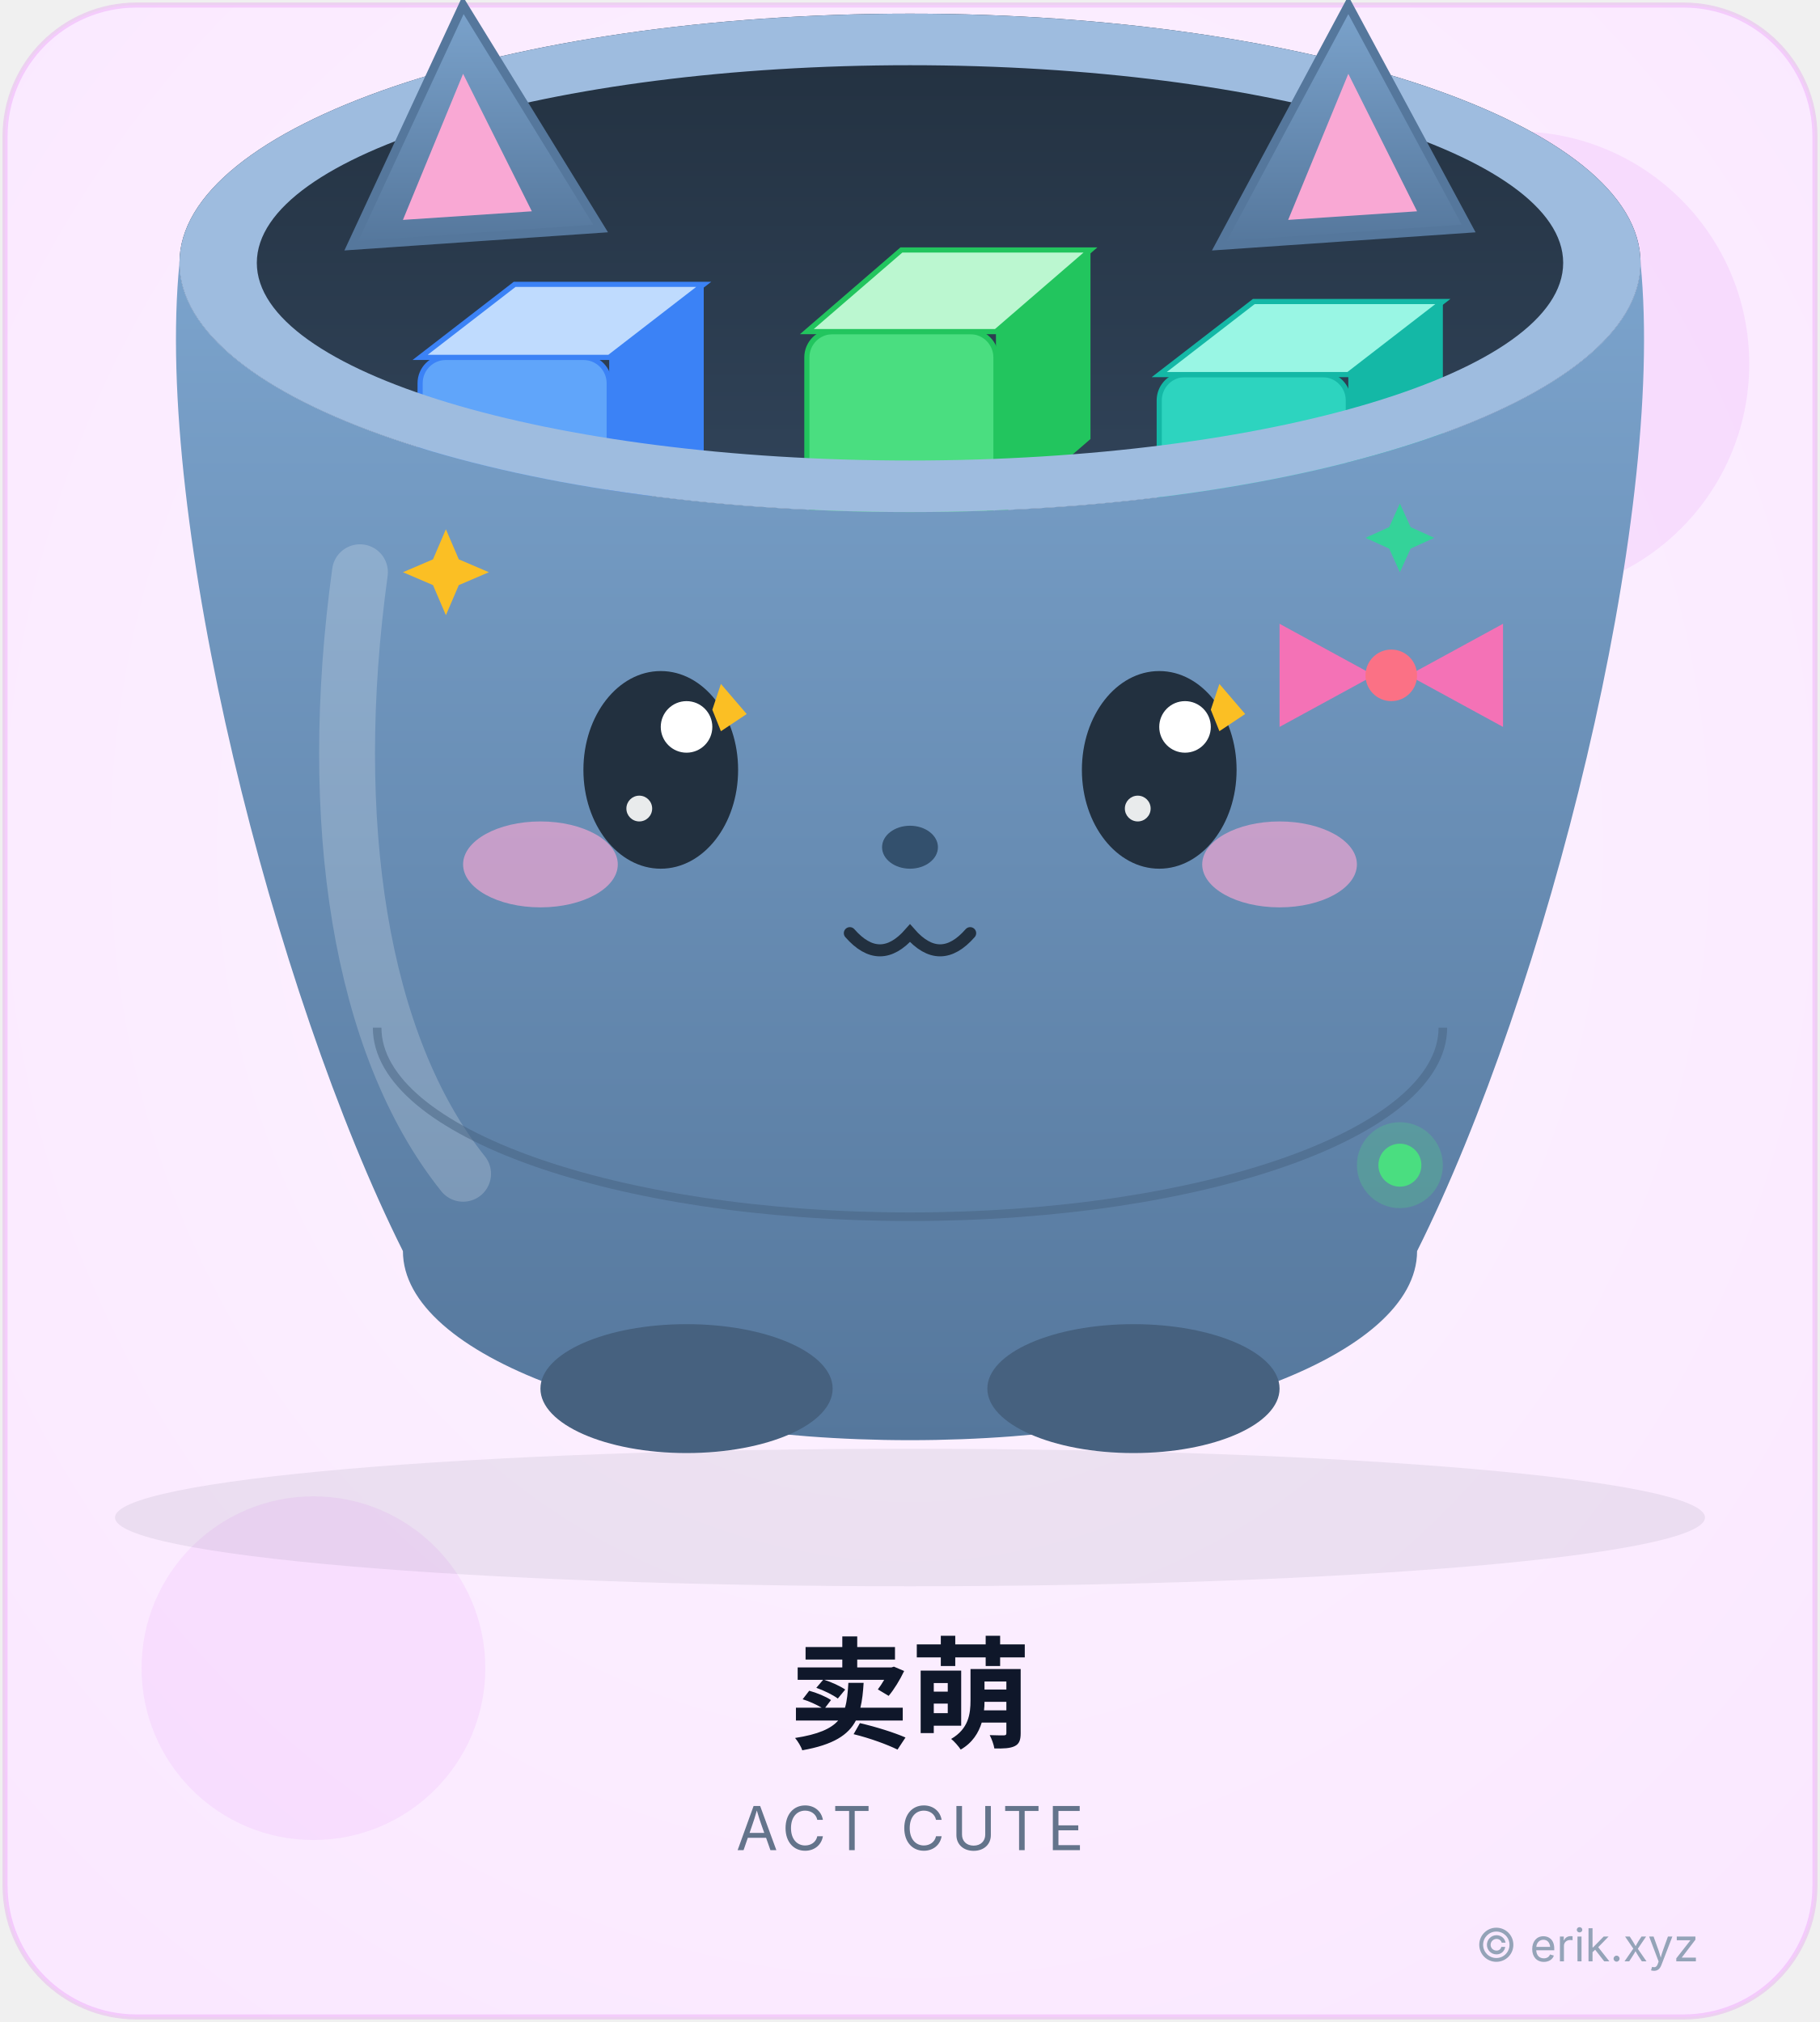
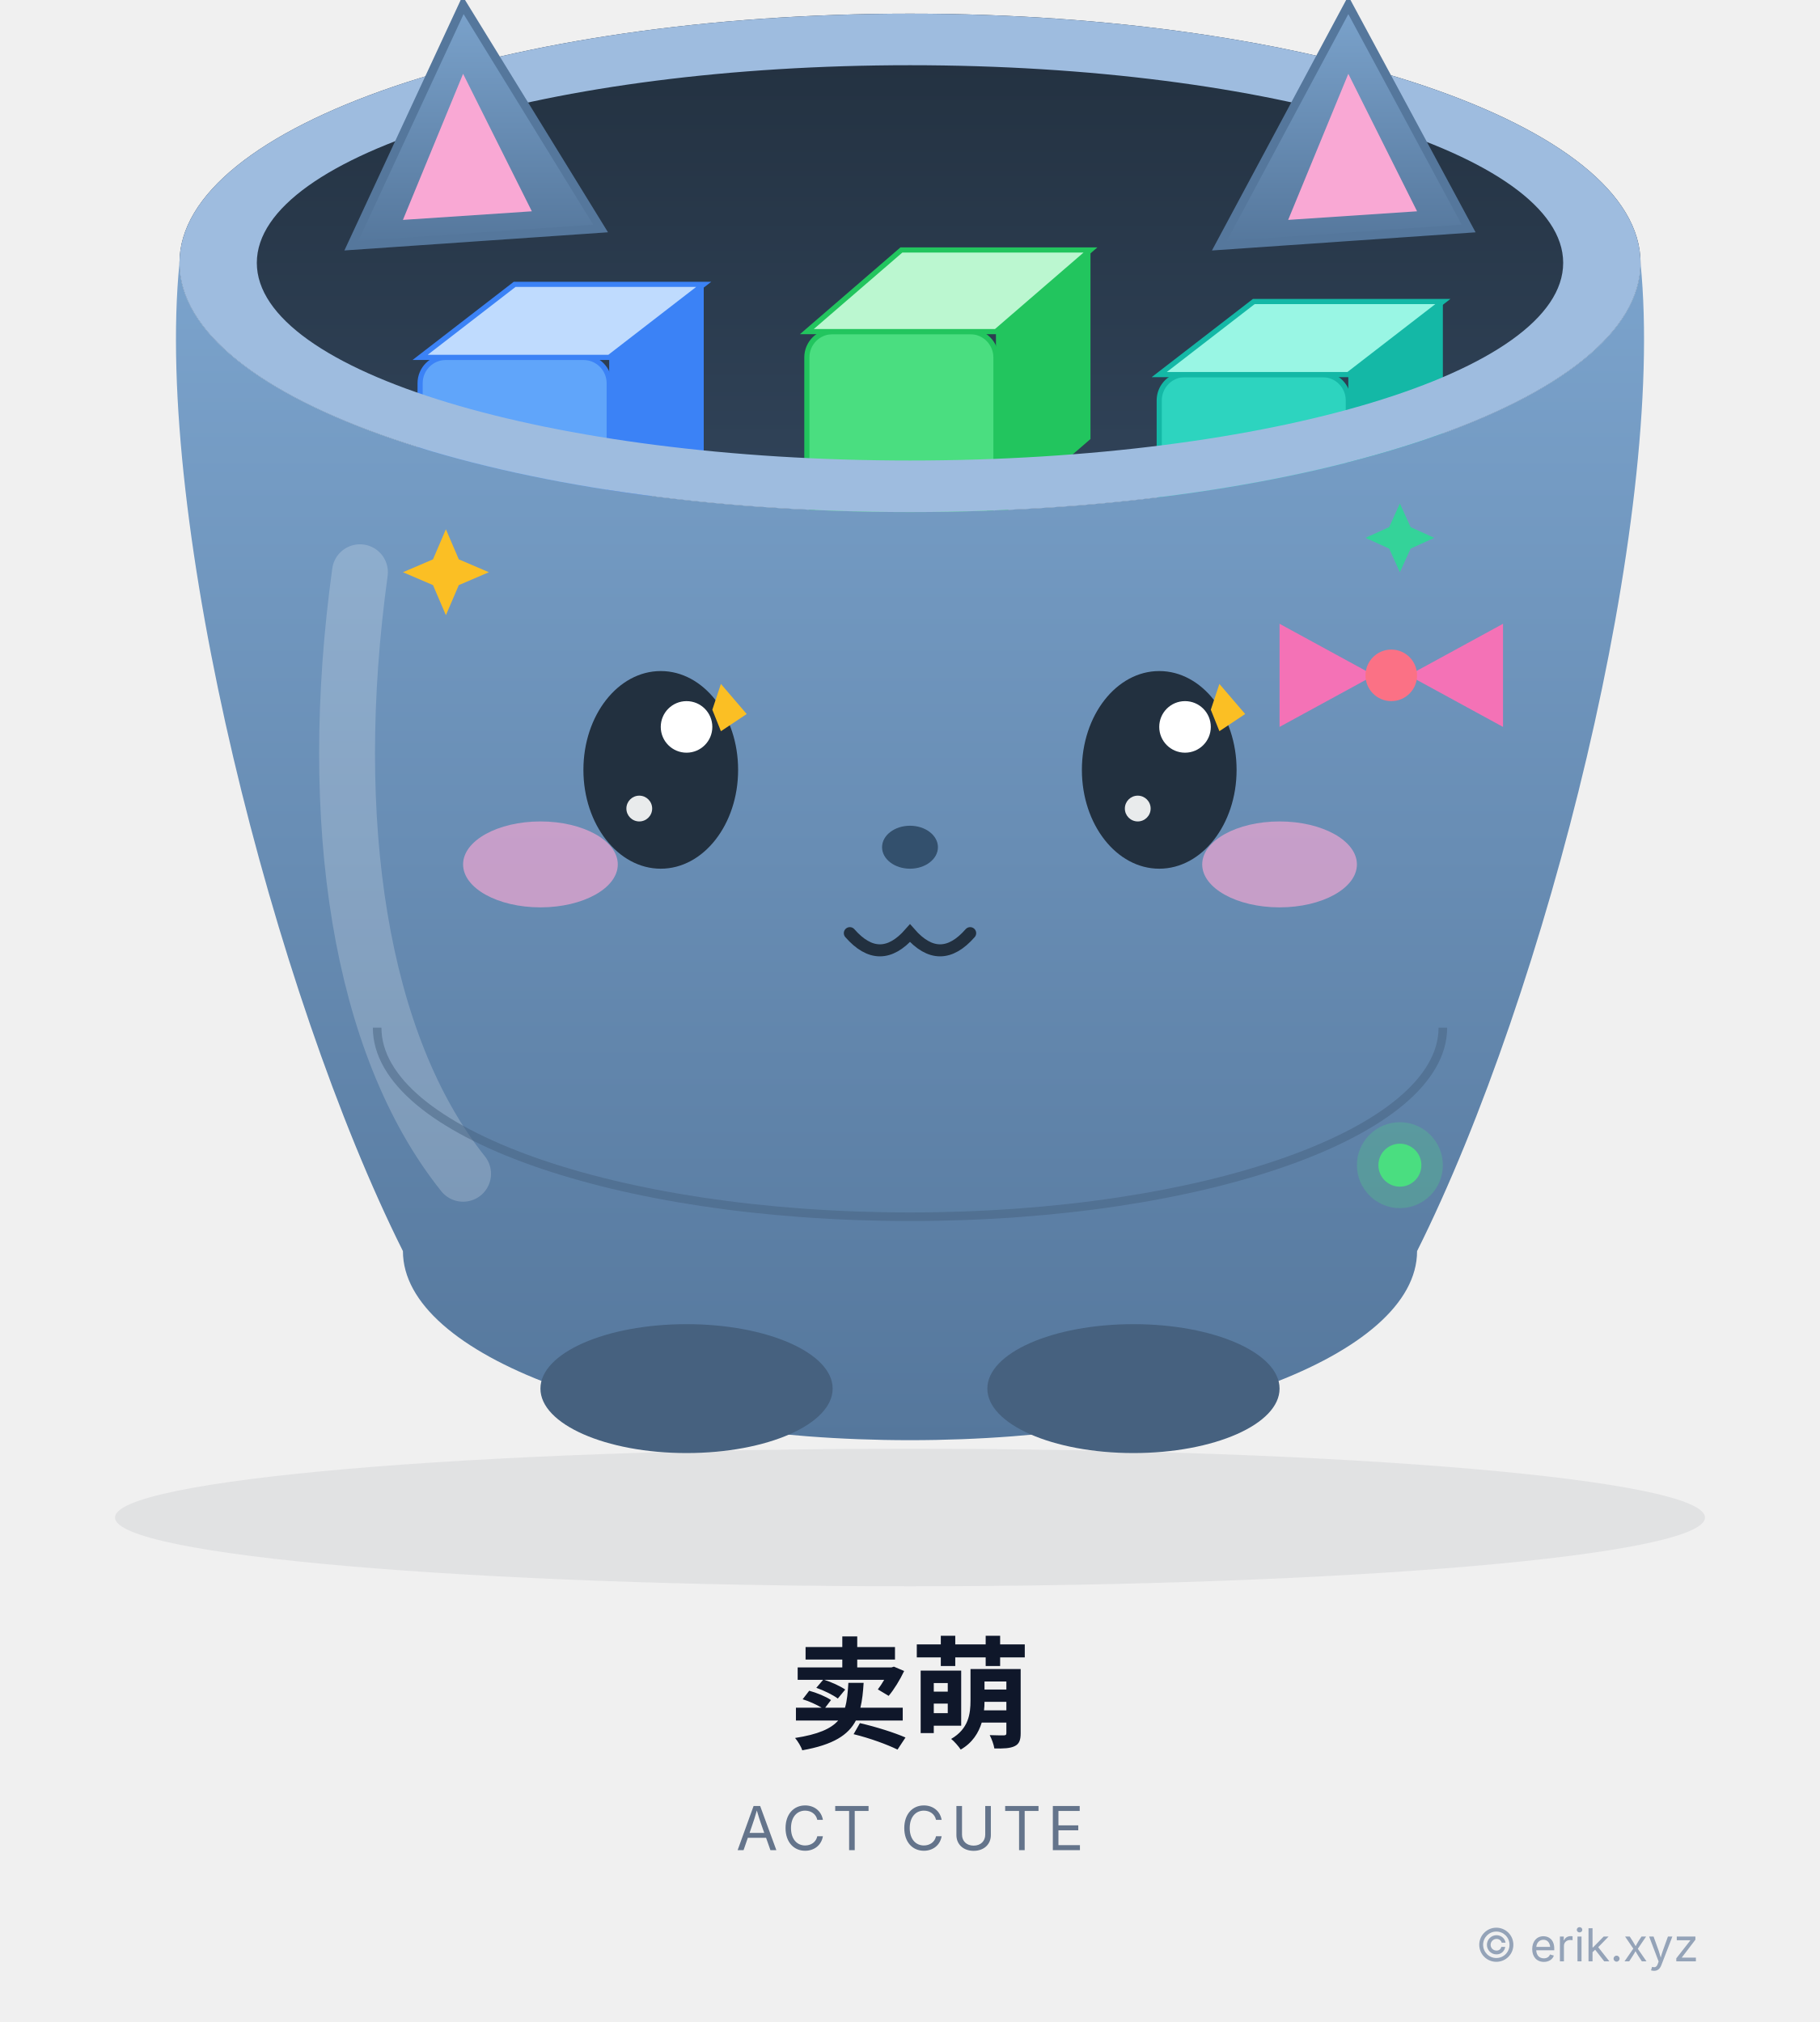
<svg xmlns="http://www.w3.org/2000/svg" xmlns:xlink="http://www.w3.org/1999/xlink" viewBox="0 0 360 400" width="360" height="400" font-family="-apple-system, BlinkMacSystemFont, 'Segoe UI', 'Noto Sans SC', 'PingFang SC', 'Microsoft YaHei', sans-serif">
  <defs>
-     <radialGradient id="bgGrad" cx="50%" cy="42%" r="70%">
-       <stop offset="0" stop-color="#fdf4ff" />
-       <stop offset="1" stop-color="#fae8ff" />
-     </radialGradient>
    <linearGradient id="bodyGrad" x1="0" y1="0" x2="0" y2="1">
      <stop offset="0" stop-color="#7ba3cc" />
      <stop offset="1" stop-color="#55779c" />
    </linearGradient>
    <linearGradient id="insideGrad" x1="0" y1="0" x2="0" y2="1">
      <stop offset="0" stop-color="#22303f" />
      <stop offset="1" stop-color="#31445a" />
    </linearGradient>
    <g id="bucket">
      <ellipse cx="280" cy="492" rx="185" ry="16" fill="#0f172a" opacity="0.07" />
      <ellipse cx="280" cy="200" rx="170" ry="58" fill="url(#insideGrad)" />
      <g>
        <rect x="166" y="222" width="44" height="40" rx="6" fill="#60a5fa" stroke="#3b82f6" stroke-width="1.2" />
        <polygon points="166,222 188,205 232,205 210,222" fill="#bfdbfe" stroke="#3b82f6" stroke-width="1.2" />
        <polygon points="210,222 232,205 232,245 210,262" fill="#3b82f6" />
      </g>
      <g>
        <rect x="256" y="216" width="44" height="44" rx="6" fill="#4ade80" stroke="#22c55e" stroke-width="1.2" />
        <polygon points="256,216 278,197 322,197 300,216" fill="#bbf7d0" stroke="#22c55e" stroke-width="1.2" />
        <polygon points="300,216 322,197 322,241 300,260" fill="#22c55e" />
      </g>
      <g>
        <rect x="338" y="226" width="44" height="38" rx="6" fill="#2dd4bf" stroke="#14b8a6" stroke-width="1.2" />
        <polygon points="338,226 360,209 404,209 382,226" fill="#99f6e4" stroke="#14b8a6" stroke-width="1.2" />
        <polygon points="382,226 404,209 404,245 382,264" fill="#14b8a6" />
      </g>
      <path d="M450,200 A170,58 0 0 1 110,200 C104,260 132,370 162,430 A118,44 0 0 0 398,430 C428,370 456,260 450,200 Z" fill="url(#bodyGrad)" />
      <path d="M152,272 C144,330 152,382 176,412" fill="none" stroke="#ffffff" stroke-width="13" stroke-linecap="round" opacity="0.2" />
      <path d="M156,378 A124,44 0 0 0 404,378" fill="none" stroke="#46617f" stroke-width="2" opacity="0.5" />
      <path fill-rule="evenodd" fill="#9ebcdf" d="M110,200 A170,58 0 0 1 450,200 A170,58 0 0 1 110,200 Z M128,200 A152,46 0 0 0 432,200 A152,46 0 0 0 128,200 Z" />
      <ellipse cx="228" cy="462" rx="34" ry="15" fill="#46617f" />
      <ellipse cx="332" cy="462" rx="34" ry="15" fill="#46617f" />
      <circle cx="394" cy="410" r="10" fill="#4ade80" opacity="0.25" />
      <circle cx="394" cy="410" r="5" fill="#4ade80" />
    </g>
  </defs>
-   <rect x="1" y="1" width="358" height="398" rx="26" fill="url(#bgGrad)" stroke="#d946ef" stroke-opacity="0.18" />
-   <circle cx="300" cy="72" r="46" fill="#d946ef" opacity="0.10" />
-   <circle cx="62" cy="330" r="34" fill="#d946ef" opacity="0.08" />
  <g transform="translate(-58,-118) scale(0.85)">
    <g>
      <animateTransform attributeName="transform" type="rotate" values="-2 280 430;2 280 430;-2 280 430" dur="2.8s" repeatCount="indefinite" />
      <use xlink:href="#bucket" href="#bucket" />
      <g>
        <animateTransform attributeName="transform" type="rotate" values="-4 178 196;4 178 196;-4 178 196" dur="2.4s" repeatCount="indefinite" />
        <polygon points="150,196 176,140 208,192" fill="url(#bodyGrad)" stroke="#55779c" stroke-width="2" />
        <polygon points="162,190 176,156 192,188" fill="#f9a8d4" />
      </g>
      <g>
        <animateTransform attributeName="transform" type="rotate" values="4 382 196;-4 382 196;4 382 196" dur="2.4s" repeatCount="indefinite" />
        <polygon points="352,196 382,140 410,192" fill="url(#bodyGrad)" stroke="#55779c" stroke-width="2" />
        <polygon points="368,190 382,156 398,188" fill="#f9a8d4" />
      </g>
      <g>
        <ellipse cx="222" cy="318" rx="18" ry="23" fill="#22303f">
          <animate attributeName="ry" values="23;4;23" keyTimes="0;0.5;1" dur="3.4s" repeatCount="indefinite" />
        </ellipse>
        <circle cx="228" cy="308" r="6" fill="#ffffff" />
        <circle cx="217" cy="327" r="3" fill="#ffffff" opacity="0.9" />
        <path d="M234,304 L236,298 L242,305 L236,309 Z" fill="#fbbf24" />
      </g>
      <g>
        <ellipse cx="338" cy="318" rx="18" ry="23" fill="#22303f">
          <animate attributeName="ry" values="23;4;23" keyTimes="0;0.5;1" dur="3.4s" begin="0.08s" repeatCount="indefinite" />
        </ellipse>
        <circle cx="344" cy="308" r="6" fill="#ffffff" />
        <circle cx="333" cy="327" r="3" fill="#ffffff" opacity="0.9" />
        <path d="M350,304 L352,298 L358,305 L352,309 Z" fill="#fbbf24" />
      </g>
      <ellipse cx="280" cy="336" rx="6.5" ry="5" fill="#33506d" />
      <ellipse cx="194" cy="340" rx="18" ry="10" fill="#f9a8d4" opacity="0.65">
        <animate attributeName="opacity" values="0.65;0.9;0.65" dur="2s" repeatCount="indefinite" />
      </ellipse>
      <ellipse cx="366" cy="340" rx="18" ry="10" fill="#f9a8d4" opacity="0.65">
        <animate attributeName="opacity" values="0.65;0.9;0.65" dur="2s" repeatCount="indefinite" />
      </ellipse>
      <path d="M266,356 Q273,364 280,356 Q287,364 294,356" fill="none" stroke="#22303f" stroke-width="2.8" stroke-linecap="round">
        <animateTransform attributeName="transform" type="translate" values="0 0;0 -2;0 0" dur="1.2s" repeatCount="indefinite" />
      </path>
      <g transform="translate(392,296)">
        <g>
          <animateTransform attributeName="transform" type="rotate" values="-8;8;-8" dur="2.2s" repeatCount="indefinite" />
          <polygon points="-4,0 -26,-12 -26,12" fill="#f472b6" />
          <polygon points="4,0 26,-12 26,12" fill="#f472b6" />
          <circle cx="0" cy="0" r="6" fill="#fb7185" />
        </g>
      </g>
      <g transform="translate(172,272)">
        <path d="M0,-10 L3,-3 L10,0 L3,3 L0,10 L-3,3 L-10,0 L-3,-3 Z" fill="#fbbf24">
          <animateTransform attributeName="transform" type="scale" values="0.8;1.25;0.8" dur="1.2s" repeatCount="indefinite" />
          <animate attributeName="fill" values="#fbbf24;#fde68a;#fbbf24" dur="1.2s" repeatCount="indefinite" />
        </path>
      </g>
      <g transform="translate(394,264)">
        <path d="M0,-8 L2.5,-2.5 L8,0 L2.5,2.5 L0,8 L-2.5,2.5 L-8,0 L-2.5,-2.5 Z" fill="#34d399">
          <animateTransform attributeName="transform" type="scale" values="1.2;0.7;1.2" dur="1.5s" begin="0.3s" repeatCount="indefinite" />
        </path>
      </g>
    </g>
  </g>
  <text x="180" y="344" font-size="24" font-weight="700" fill="#0f172a" text-anchor="middle">卖萌</text>
  <text x="180" y="366" font-size="12" fill="#64748b" text-anchor="middle" letter-spacing="1.2">ACT CUTE</text>
  <text x="336" y="388" font-size="9" fill="#94a3b8" text-anchor="end">© erik.xyz</text>
</svg>
